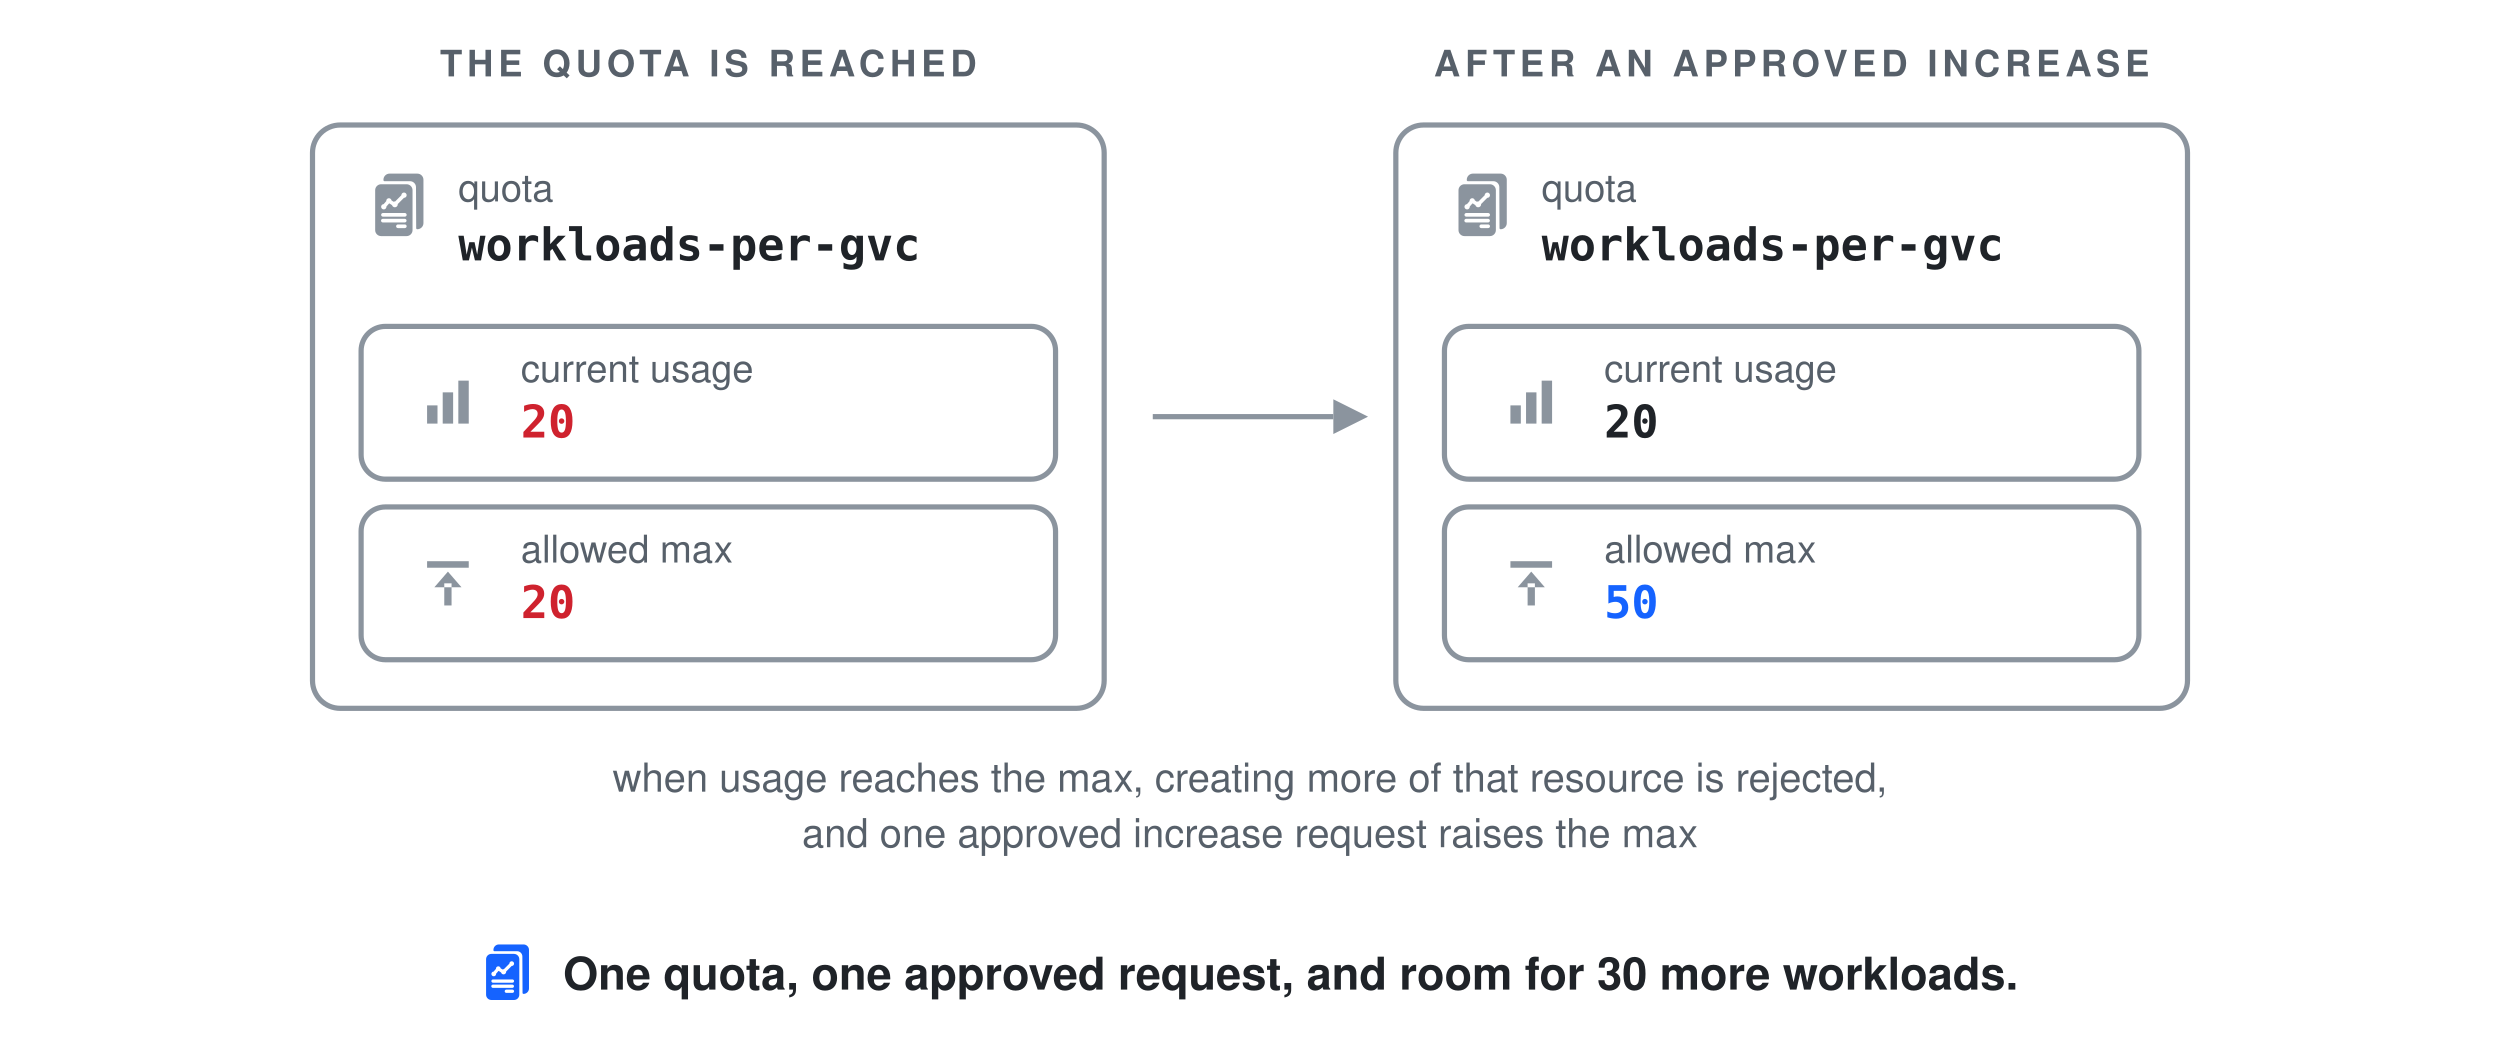
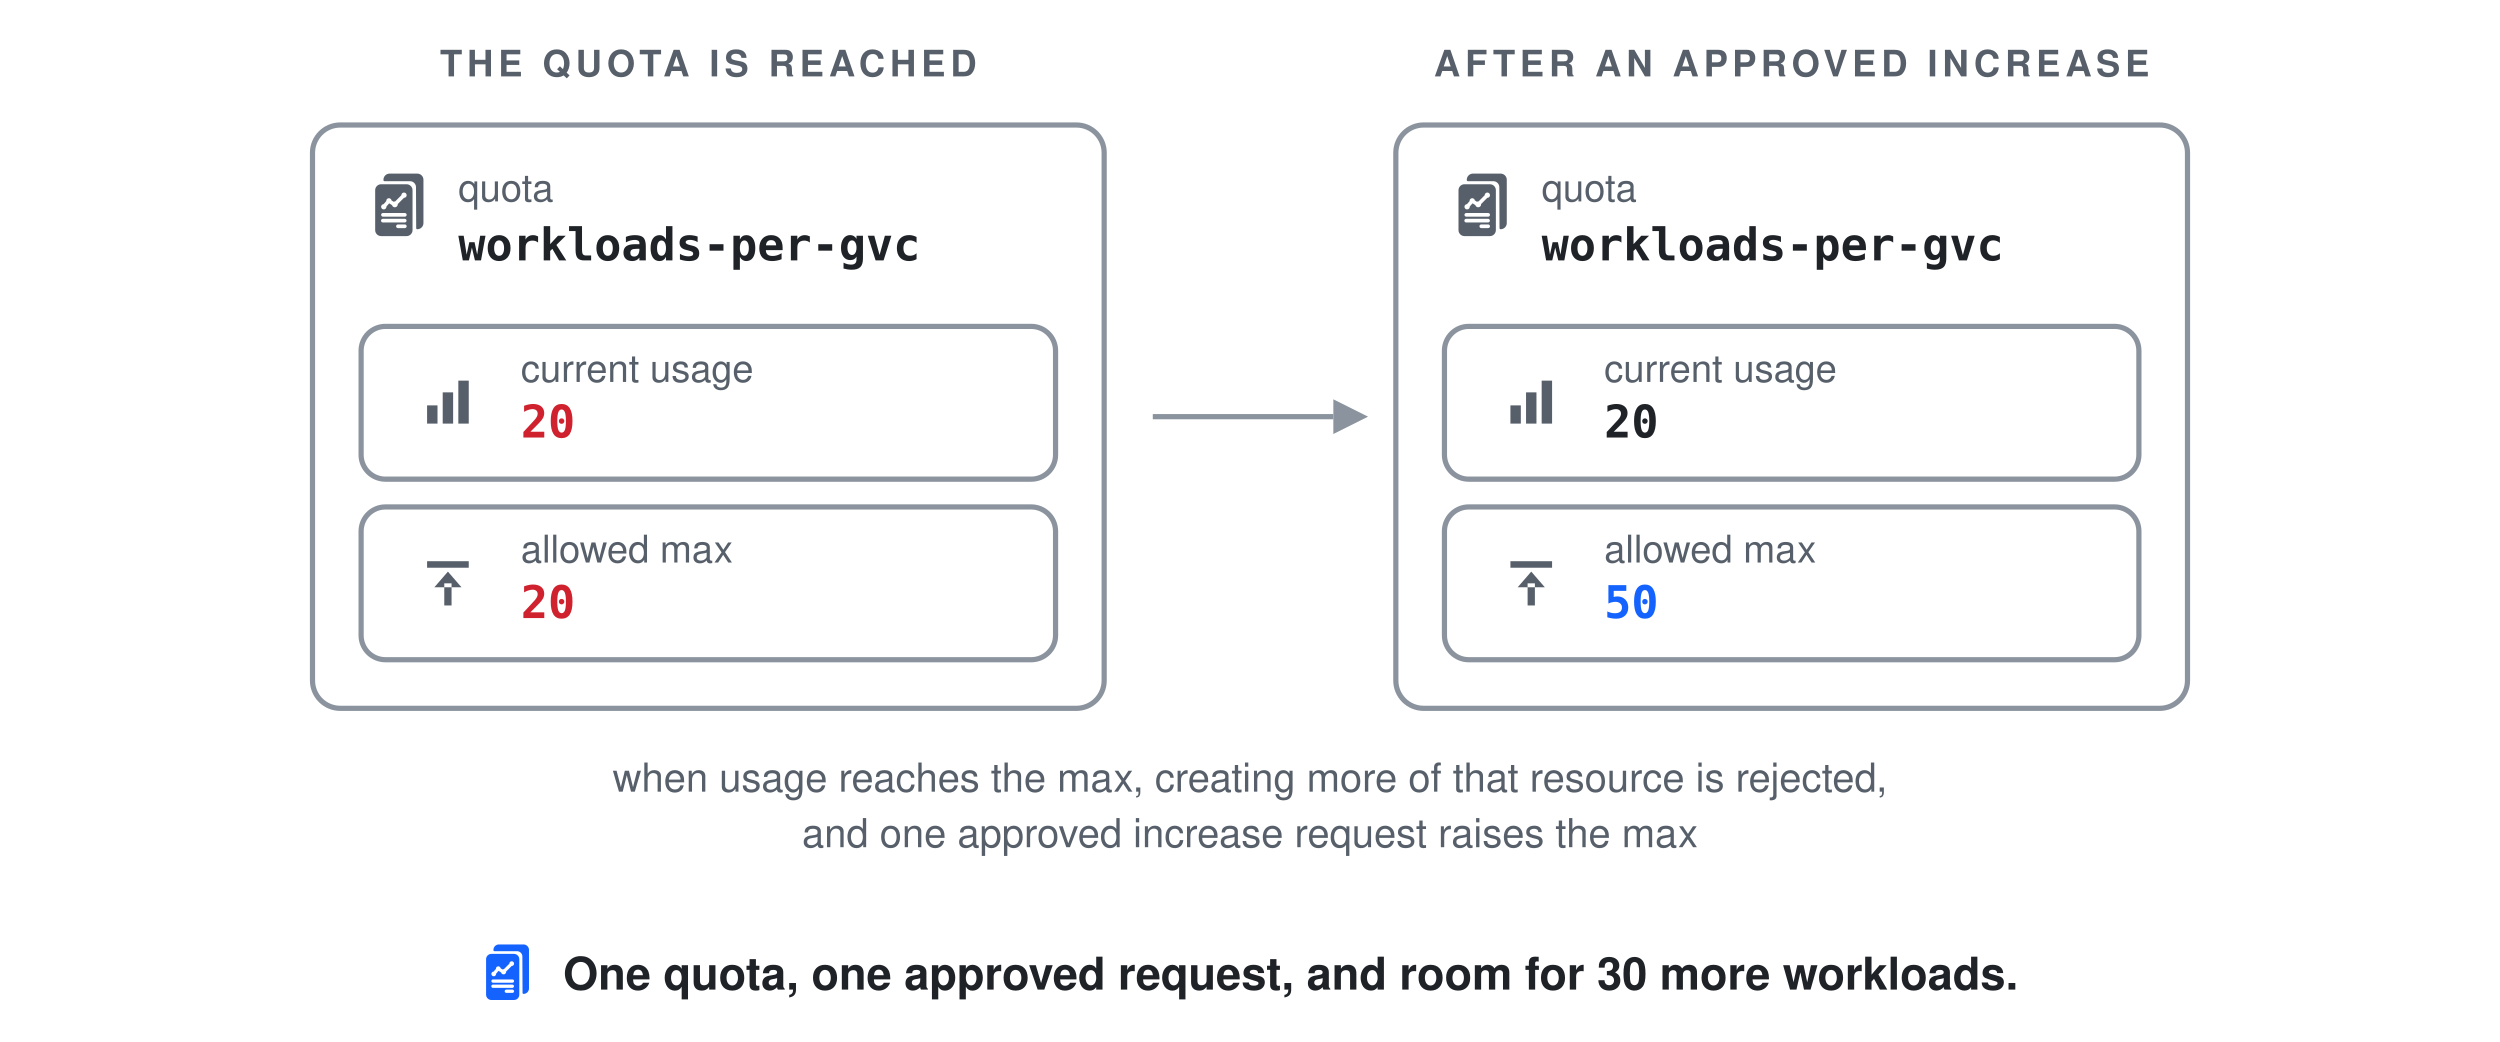
<svg xmlns="http://www.w3.org/2000/svg" viewBox="0 0 720 300" role="img" aria-label="The same quota, workloads-per-gvc, at two moments. When the quota is reached, current usage is 20 and the allowed max is 20. After an approved increase, current usage is still 20 and the allowed max is 50. When usage reaches the max, creating more of that resource is rejected, and one approved increase request raises the max. One quota, one approved request, and room for 30 more workloads.">
  <style>
  .box{fill:none;stroke:#8b949e;stroke-width:1.5}
  .lbl{fill:#57606a;font:600 10.5px ui-sans-serif,-apple-system,"Segoe UI",Helvetica,Arial,sans-serif;letter-spacing:1.4px}
  .kind{fill:#57606a;font:400 11px ui-sans-serif,-apple-system,"Segoe UI",Helvetica,Arial,sans-serif}
  .val{fill:#1f2328;font:600 13px SFMono-Regular,Menlo,Consolas,monospace}
  .valr{fill:#cf222e;font:600 13px SFMono-Regular,Menlo,Consolas,monospace}
  .valp{fill:#1563ff;font:600 13px SFMono-Regular,Menlo,Consolas,monospace}
  .sub{fill:#57606a;font:400 11.5px ui-sans-serif,-apple-system,"Segoe UI",Helvetica,Arial,sans-serif}
  .sum{fill:#1f2328;font:600 13px ui-sans-serif,-apple-system,"Segoe UI",Helvetica,Arial,sans-serif}
  .line{stroke:#8b949e;stroke-width:1.5;fill:none}
  .head{fill:#8b949e}
-   .ico{fill:#8b949e}
+   .ico{fill:#57606a}
  .icop{fill:#1563ff}
  @media (prefers-color-scheme:dark){
    .box{stroke:#6e7681}
    .lbl,.kind,.sub{fill:#9198a1}
    .val,.sum{fill:#e6edf3}
    .valr{fill:#f85149}
    .valp{fill:#64a5ef}
    .line{stroke:#6e7681}
-     .head,.ico{fill:#6e7681}
+     .head{fill:#6e7681}
+     .ico{fill:#9198a1}
    .icop{fill:#64a5ef}
  }
</style>
  <text x="204" y="22" class="lbl" text-anchor="middle">THE QUOTA IS REACHED</text>
  <text x="516" y="22" class="lbl" text-anchor="middle">AFTER AN APPROVED INCREASE</text>
  <rect x="90" y="36" width="228" height="168" rx="8" class="box" />
  <g class="ico" transform="translate(106,50) scale(0.035156)">
    <path d="M315.411,87.082H107.254c-27.019,0-48.999,21.982-48.999,49v326.918c0,27.019,21.981,48.999,48.999,48.999h208.156c27.02,0,49-21.981,49-48.999V136.083C364.411,109.064,342.429,87.082,315.411,87.082z M106.221,385.214c0-8.297,6.727-15.024,15.024-15.024H300.41c8.297,0,15.024,6.727,15.024,15.024c0,8.297-6.727,15.024-15.024,15.024H121.244C112.947,400.238,106.221,393.512,106.221,385.214z M107.041,337.75c0-8.297,6.727-15.024,15.024-15.024h179.165c8.297,0,15.024,6.727,15.024,15.024c0,8.297-6.726,15.024-15.023,15.024H122.065C113.768,352.774,107.041,346.047,107.041,337.75z M301.23,446.416h-56.413c-8.297,0-15.024-6.727-15.024-15.024c0-8.297,6.727-15.024,15.024-15.024h56.413c8.297,0,15.024,6.727,15.024,15.024C316.254,439.689,309.527,446.416,301.23,446.416z M294.509,198.547c-0.155,0-0.307-0.009-0.462-0.012l-50.73,50.838c0.093,0.855,0.144,1.724,0.144,2.604c0,13.212-10.749,23.961-23.962,23.961c-11.007,0-20.298-7.463-23.095-17.593l-20.866-13.886c-1.202,0.269-2.439,0.444-3.706,0.505l-21.399,24.682c0.062,0.67,0.098,1.347,0.098,2.033c0,11.99-9.754,21.744-21.744,21.744c-11.991,0-21.745-9.754-21.745-21.744c0-11.636,9.188-21.165,20.691-21.718l21.4-24.683c-0.062-0.67-0.098-1.347-0.098-2.033c0-11.99,9.754-21.744,21.744-21.744c10.693,0,19.601,7.76,21.405,17.943l16.654,11.083c3.213-1.604,6.833-2.512,10.662-2.512c0.86,0,1.709,0.048,2.546,0.136l50.732-50.841c-0.004-0.169-0.013-0.339-0.013-0.509c0-11.99,9.754-21.744,21.744-21.744c11.991,0,21.745,9.754,21.745,21.744S306.499,198.547,294.509,198.547z" />
    <path d="M403.357,0H176.414c-27.828,0-50.387,22.559-50.387,50.387v2.704c0,5.018,4.067,9.085,9.085,9.085h208.572c27.02,0,49,21.982,49,49l1.586,335.534c0.024,5.001,4.084,9.042,9.085,9.042c27.828,0,50.388-22.559,50.388-50.388V50.388C453.744,22.559,431.185,0,403.357,0z" />
  </g>
  <text x="132" y="58" class="kind">quota</text>
  <text x="132" y="75" class="val">workloads-per-gvc</text>
  <rect x="104" y="94" width="200" height="44" rx="7" class="box" />
  <g class="ico" transform="translate(120,107) scale(0.75)">
    <path d="M4 13 h4 v7 h-4 Z M10 8 h4 v12 h-4 Z M16 3.5 h4 v16.5 h-4 Z" />
  </g>
  <text x="150" y="110" class="kind">current usage</text>
  <text x="150" y="126" class="valr">20</text>
  <rect x="104" y="146" width="200" height="44" rx="7" class="box" />
  <g class="ico" transform="translate(120,159) scale(0.75)">
    <path d="M4 3.5 h16 v2.5 h-16 Z M12 7.5 L6.8 13.5 L17.2 13.5 Z M10.6 12 h2.8 v8.5 h-2.8 Z" />
  </g>
  <text x="150" y="162" class="kind">allowed max</text>
  <text x="150" y="178" class="valr">20</text>
  <path class="line" d="M332 120 H384" />
  <path class="head" d="M394 120 L384 115 L384 125 Z" />
  <rect x="402" y="36" width="228" height="168" rx="8" class="box" />
  <g class="ico" transform="translate(418,50) scale(0.035156)">
    <path d="M315.411,87.082H107.254c-27.019,0-48.999,21.982-48.999,49v326.918c0,27.019,21.981,48.999,48.999,48.999h208.156c27.02,0,49-21.981,49-48.999V136.083C364.411,109.064,342.429,87.082,315.411,87.082z M106.221,385.214c0-8.297,6.727-15.024,15.024-15.024H300.41c8.297,0,15.024,6.727,15.024,15.024c0,8.297-6.727,15.024-15.024,15.024H121.244C112.947,400.238,106.221,393.512,106.221,385.214z M107.041,337.75c0-8.297,6.727-15.024,15.024-15.024h179.165c8.297,0,15.024,6.727,15.024,15.024c0,8.297-6.726,15.024-15.023,15.024H122.065C113.768,352.774,107.041,346.047,107.041,337.75z M301.23,446.416h-56.413c-8.297,0-15.024-6.727-15.024-15.024c0-8.297,6.727-15.024,15.024-15.024h56.413c8.297,0,15.024,6.727,15.024,15.024C316.254,439.689,309.527,446.416,301.23,446.416z M294.509,198.547c-0.155,0-0.307-0.009-0.462-0.012l-50.73,50.838c0.093,0.855,0.144,1.724,0.144,2.604c0,13.212-10.749,23.961-23.962,23.961c-11.007,0-20.298-7.463-23.095-17.593l-20.866-13.886c-1.202,0.269-2.439,0.444-3.706,0.505l-21.399,24.682c0.062,0.67,0.098,1.347,0.098,2.033c0,11.99-9.754,21.744-21.744,21.744c-11.991,0-21.745-9.754-21.745-21.744c0-11.636,9.188-21.165,20.691-21.718l21.4-24.683c-0.062-0.67-0.098-1.347-0.098-2.033c0-11.99,9.754-21.744,21.744-21.744c10.693,0,19.601,7.76,21.405,17.943l16.654,11.083c3.213-1.604,6.833-2.512,10.662-2.512c0.86,0,1.709,0.048,2.546,0.136l50.732-50.841c-0.004-0.169-0.013-0.339-0.013-0.509c0-11.99,9.754-21.744,21.744-21.744c11.991,0,21.745,9.754,21.745,21.744S306.499,198.547,294.509,198.547z" />
    <path d="M403.357,0H176.414c-27.828,0-50.387,22.559-50.387,50.387v2.704c0,5.018,4.067,9.085,9.085,9.085h208.572c27.02,0,49,21.982,49,49l1.586,335.534c0.024,5.001,4.084,9.042,9.085,9.042c27.828,0,50.388-22.559,50.388-50.388V50.388C453.744,22.559,431.185,0,403.357,0z" />
  </g>
  <text x="444" y="58" class="kind">quota</text>
  <text x="444" y="75" class="val">workloads-per-gvc</text>
  <rect x="416" y="94" width="200" height="44" rx="7" class="box" />
  <g class="ico" transform="translate(432,107) scale(0.75)">
    <path d="M4 13 h4 v7 h-4 Z M10 8 h4 v12 h-4 Z M16 3.5 h4 v16.5 h-4 Z" />
  </g>
  <text x="462" y="110" class="kind">current usage</text>
  <text x="462" y="126" class="val">20</text>
  <rect x="416" y="146" width="200" height="44" rx="7" class="box" />
  <g class="ico" transform="translate(432,159) scale(0.75)">
    <path d="M4 3.5 h16 v2.5 h-16 Z M12 7.5 L6.8 13.5 L17.2 13.5 Z M10.6 12 h2.8 v8.5 h-2.8 Z" />
  </g>
  <text x="462" y="162" class="kind">allowed max</text>
  <text x="462" y="178" class="valp">50</text>
  <text x="360" y="228" class="sub" text-anchor="middle">when usage reaches the max, creating more of that resource is rejected,</text>
  <text x="360" y="244" class="sub" text-anchor="middle">and one approved increase request raises the max</text>
  <g class="icop" id="sumicon" transform="translate(138.17,272) scale(0.03125)">
    <path d="M315.411,87.082H107.254c-27.019,0-48.999,21.982-48.999,49v326.918c0,27.019,21.981,48.999,48.999,48.999h208.156c27.02,0,49-21.981,49-48.999V136.083C364.411,109.064,342.429,87.082,315.411,87.082z M106.221,385.214c0-8.297,6.727-15.024,15.024-15.024H300.41c8.297,0,15.024,6.727,15.024,15.024c0,8.297-6.727,15.024-15.024,15.024H121.244C112.947,400.238,106.221,393.512,106.221,385.214z M107.041,337.75c0-8.297,6.727-15.024,15.024-15.024h179.165c8.297,0,15.024,6.727,15.024,15.024c0,8.297-6.726,15.024-15.023,15.024H122.065C113.768,352.774,107.041,346.047,107.041,337.75z M301.23,446.416h-56.413c-8.297,0-15.024-6.727-15.024-15.024c0-8.297,6.727-15.024,15.024-15.024h56.413c8.297,0,15.024,6.727,15.024,15.024C316.254,439.689,309.527,446.416,301.23,446.416z M294.509,198.547c-0.155,0-0.307-0.009-0.462-0.012l-50.73,50.838c0.093,0.855,0.144,1.724,0.144,2.604c0,13.212-10.749,23.961-23.962,23.961c-11.007,0-20.298-7.463-23.095-17.593l-20.866-13.886c-1.202,0.269-2.439,0.444-3.706,0.505l-21.399,24.682c0.062,0.67,0.098,1.347,0.098,2.033c0,11.99-9.754,21.744-21.744,21.744c-11.991,0-21.745-9.754-21.745-21.744c0-11.636,9.188-21.165,20.691-21.718l21.4-24.683c-0.062-0.67-0.098-1.347-0.098-2.033c0-11.99,9.754-21.744,21.744-21.744c10.693,0,19.601,7.76,21.405,17.943l16.654,11.083c3.213-1.604,6.833-2.512,10.662-2.512c0.86,0,1.709,0.048,2.546,0.136l50.732-50.841c-0.004-0.169-0.013-0.339-0.013-0.509c0-11.99,9.754-21.744,21.744-21.744c11.991,0,21.745,9.754,21.745,21.744S306.499,198.547,294.509,198.547z" />
    <path d="M403.357,0H176.414c-27.828,0-50.387,22.559-50.387,50.387v2.704c0,5.018,4.067,9.085,9.085,9.085h208.572c27.02,0,49,21.982,49,49l1.586,335.534c0.024,5.001,4.084,9.042,9.085,9.042c27.828,0,50.388-22.559,50.388-50.388V50.388C453.744,22.559,431.185,0,403.357,0z" />
  </g>
  <text id="sum" x="162.17" y="285" class="sum">One quota, one approved request, and room for 30 more workloads.</text>
</svg>
